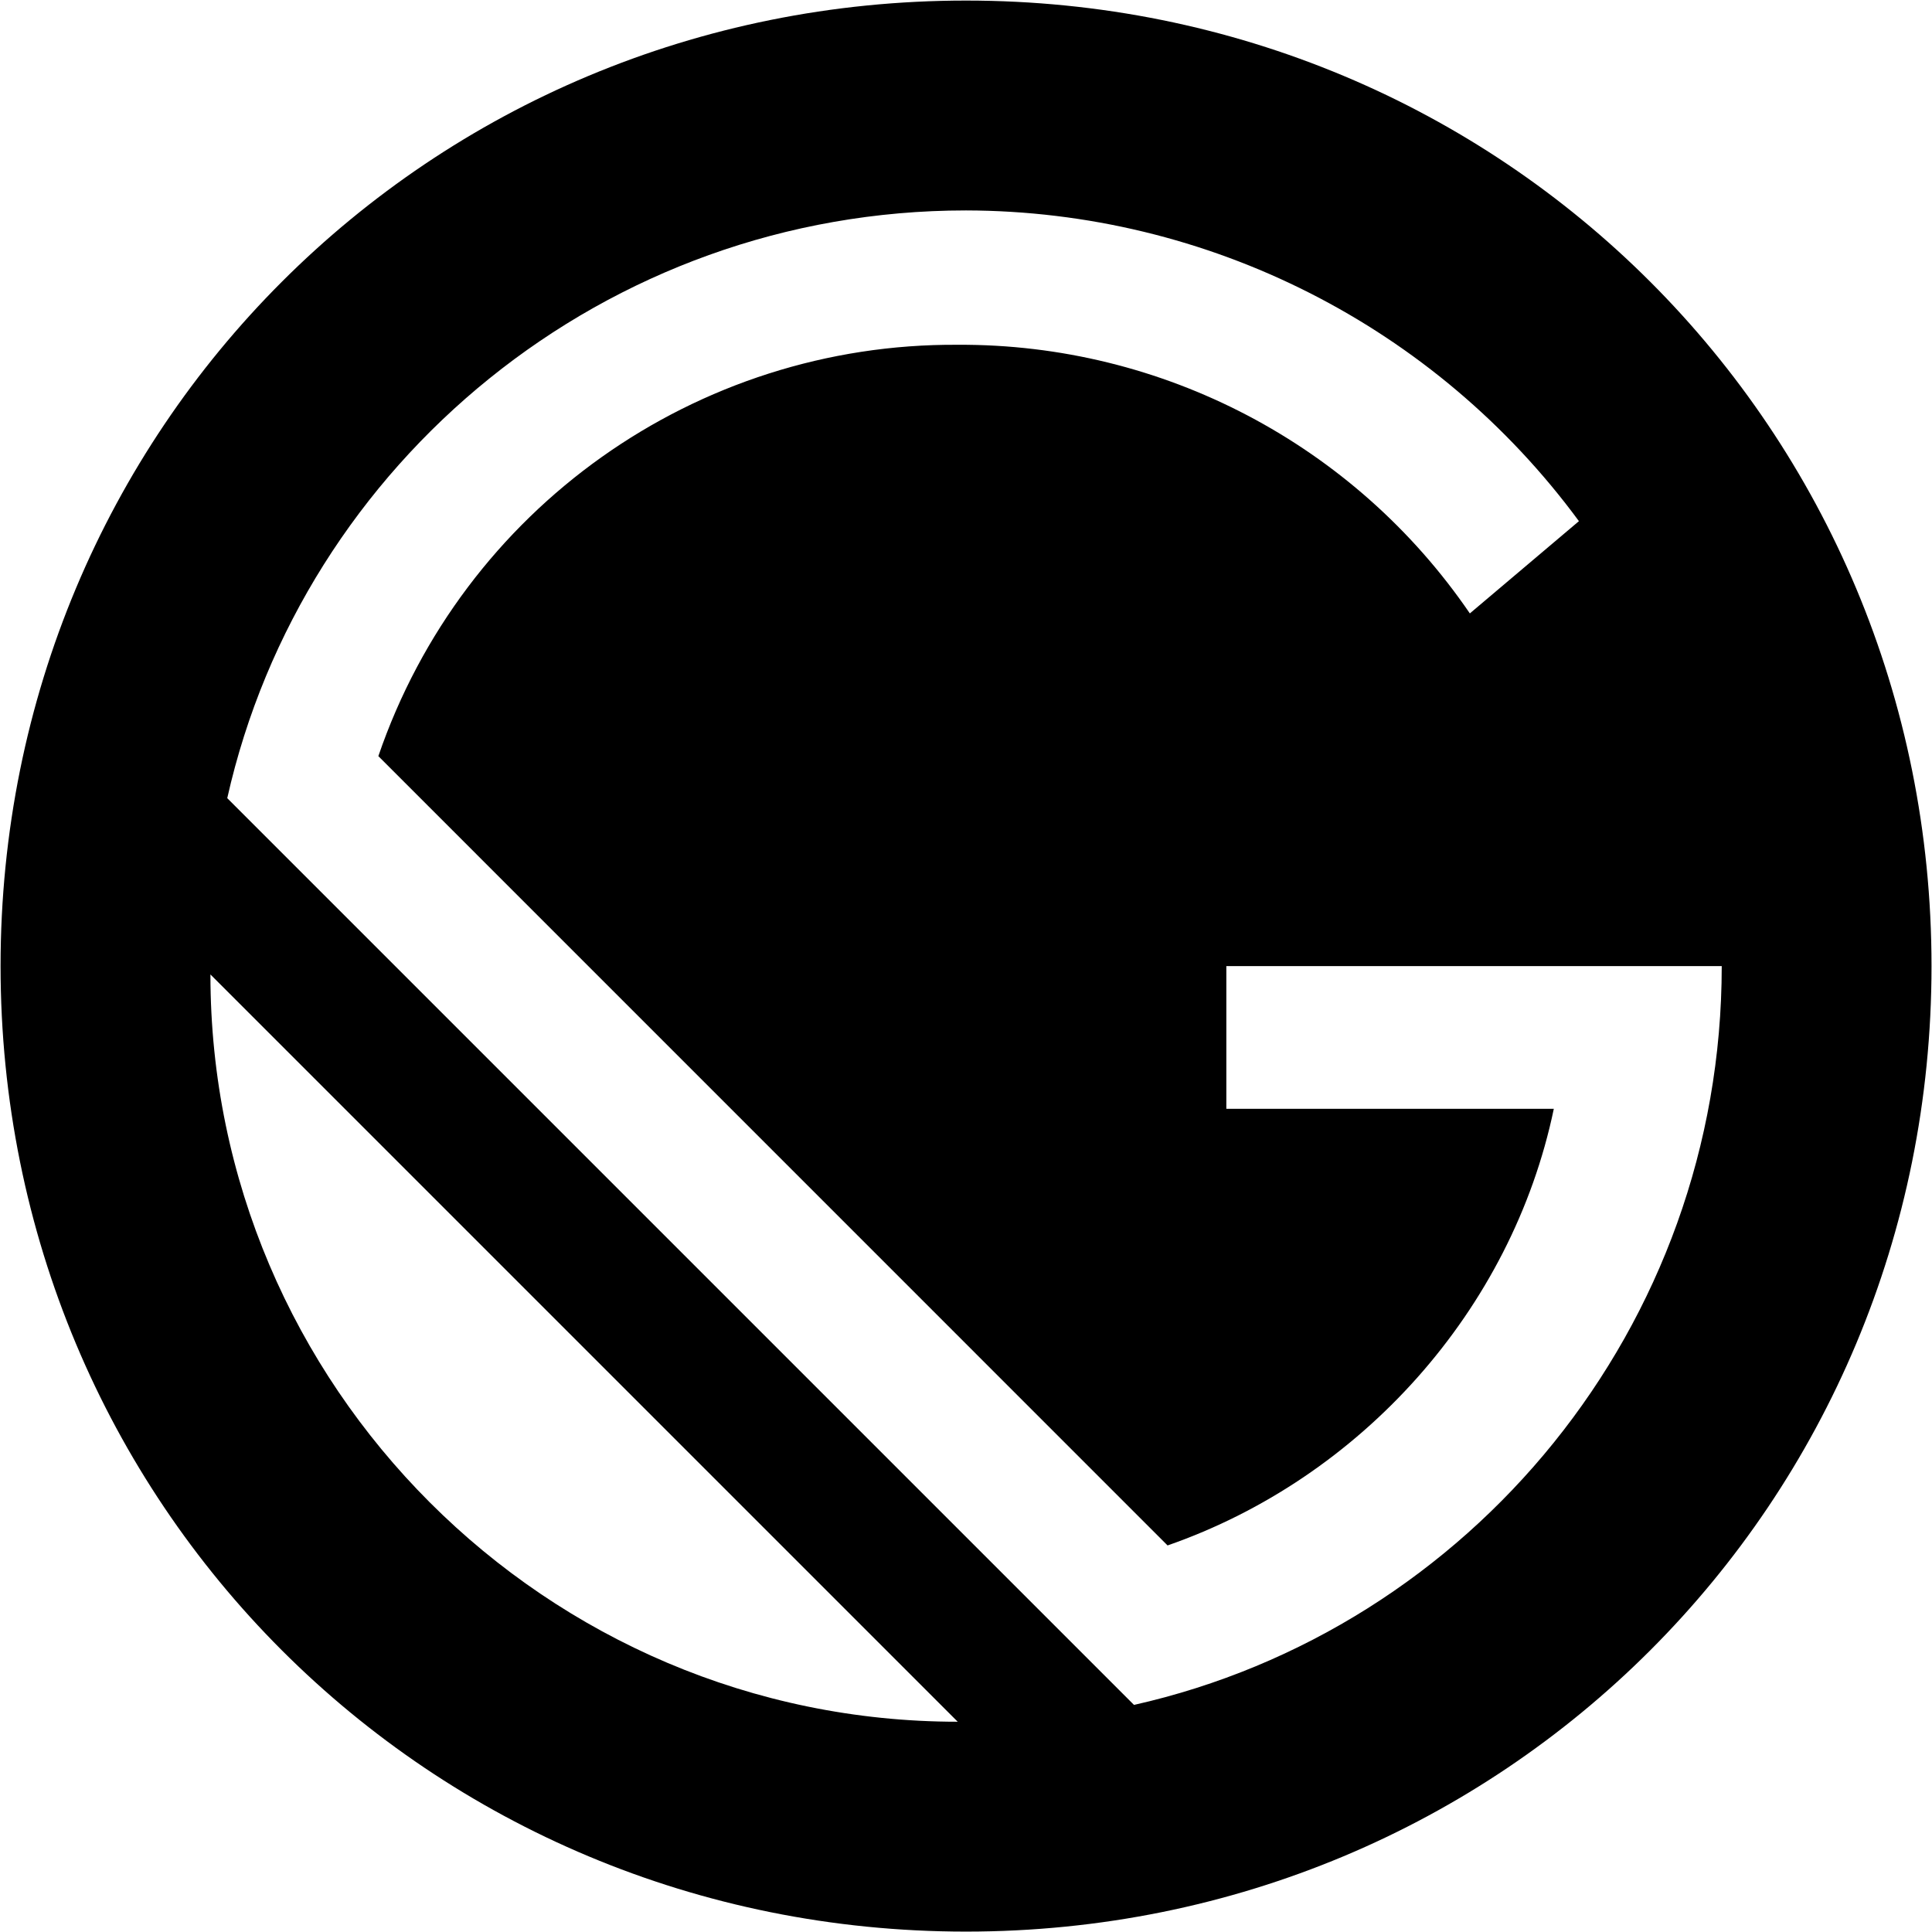
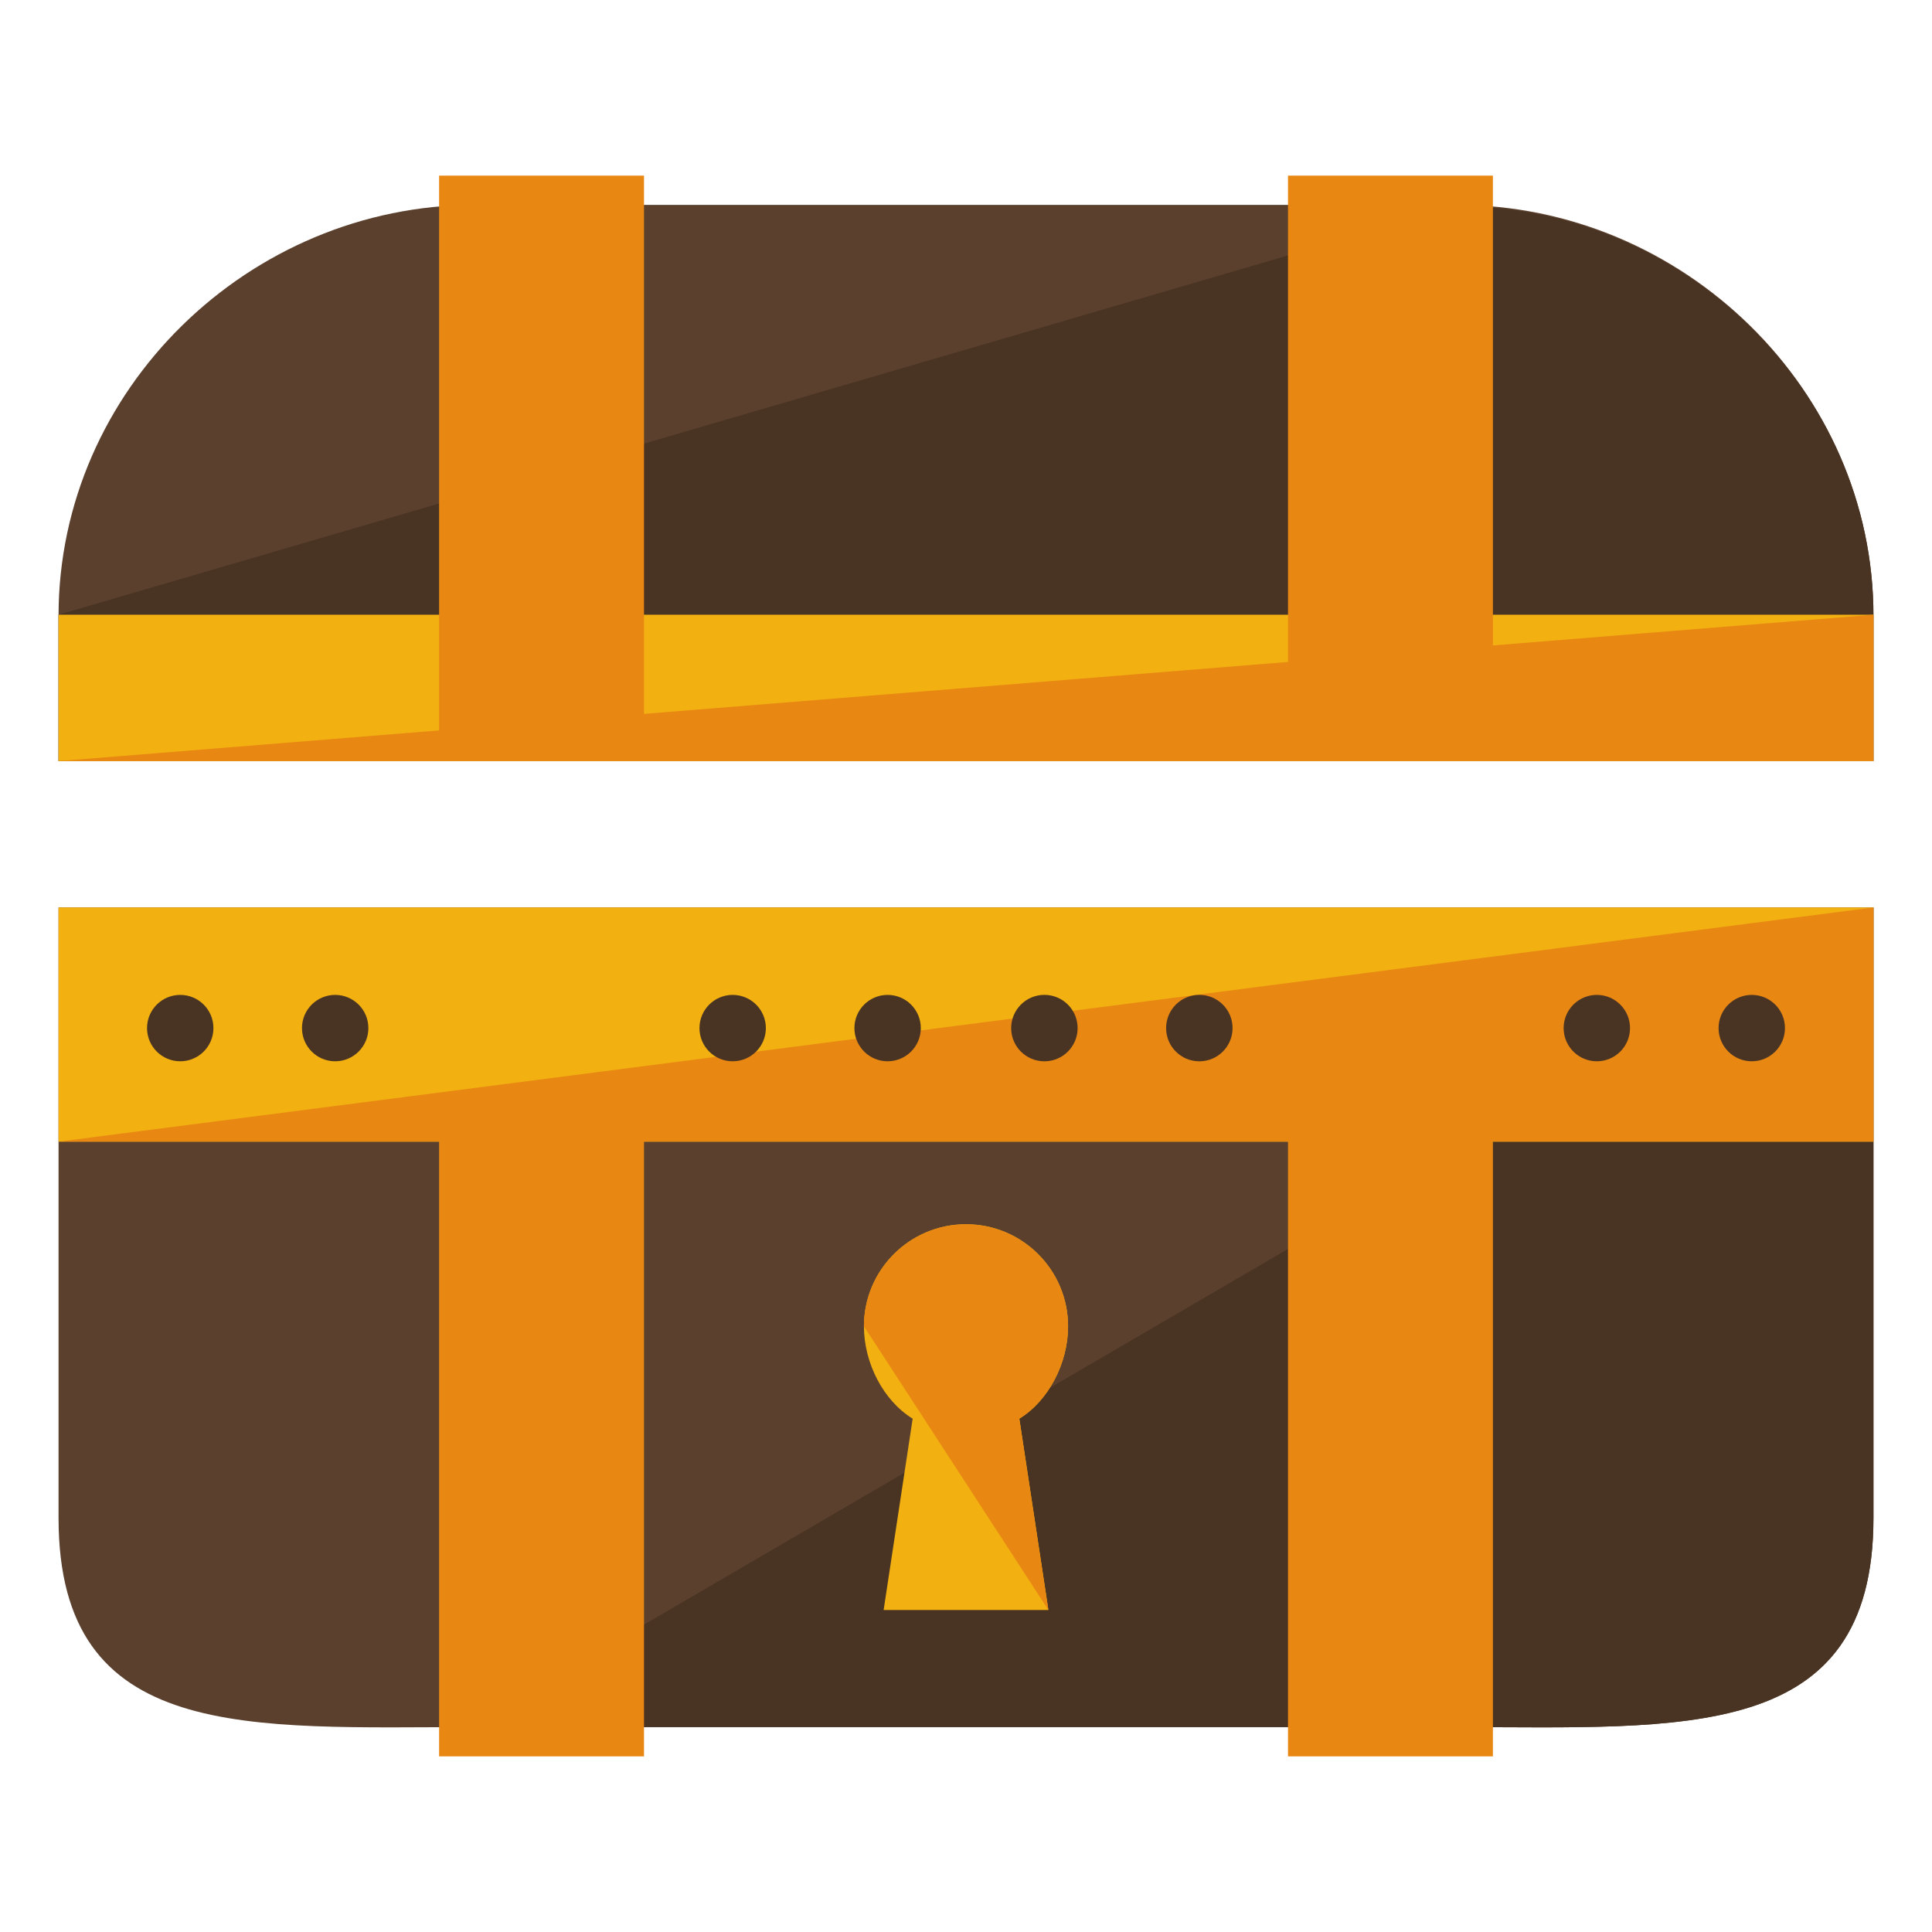
- <svg xmlns="http://www.w3.org/2000/svg" role="img" viewBox="0 0 24 24">
-   <path d="M12.001.007C5.326.007.007 5.326.007 12S5.326 23.995 12 23.995s11.994-5.319 11.994-11.994S18.676.007 12.001.007zM2.614 12.105l9.283 9.283c-5.111 0-9.283-4.172-9.283-9.283zm11.473 9.074L2.823 9.915C3.76 5.743 7.516 2.614 12 2.614a9.476 9.476 0 0 1 7.614 3.86L18.259 7.62a7.657 7.657 0 0 0-6.362-3.337A7.555 7.555 0 0 0 4.7 9.393l9.804 9.805c2.4-.835 4.276-2.92 4.798-5.424h-4.068v-1.773h6.154c0 4.485-3.129 8.24-7.301 9.178z" />
+ <svg xmlns="http://www.w3.org/2000/svg" width="66" height="66">
+   <path fill="#5B402E" d="M2 31v20.854C2 59.572 8.507 59 16.228 59h33.545C57.493 59 64 59.572 64 51.854V31H2z" />
+   <path fill="#493322" d="M16 59h33.772C57.493 59 64 59.572 64 51.854V31" />
+   <path fill="#5B402E" d="M64 26v-4.963C64 13.316 57.493 7 49.772 7H16.228C8.507 7 2 13.316 2 21.037V26h62z" />
+   <path fill="#493322" d="M2 21v5h62v-4.963C64 13.316 57.493 7.04 49.772 7.04" />
+   <path fill="#F2B111" d="M2 31h62v8H2z" />
+   <path fill="#E88813" d="M2 39h62v-8" />
+   <path fill="#F2B111" d="M2 21h62v5H2z" />
+   <path fill="#E88813" d="M2 26h62v-5" />
+   <g fill="#E88813">
+     <path d="M15 6h7v19h-7zM44 6h7v19h-7z" />
+   </g>
+   <g fill="#E88813">
+     <path d="M15 38h7v22h-7zM44 38h7v22h-7z" />
+   </g>
+   <g fill="#493322">
+     <circle cx="25.029" cy="35.121" r="1.134" />
+     <circle cx="30.322" cy="35.121" r="1.134" />
+     <g>
+       <circle cx="35.678" cy="35.121" r="1.135" />
+       <circle cx="40.971" cy="35.121" r="1.135" />
+     </g>
+     <g>
+       <circle cx="6.157" cy="35.121" r="1.134" />
+       <circle cx="11.45" cy="35.121" r="1.134" />
+       <g>
+         <circle cx="54.55" cy="35.121" r="1.134" />
+         <circle cx="59.843" cy="35.121" r="1.134" />
+       </g>
+     </g>
+   </g>
+   <path fill="#F2B111" d="M36.487 45.309a3.487 3.487 0 0 0-6.974 0c0 1.258.667 2.542 1.665 3.155L30.186 55h5.629l-.993-6.536c.998-.613 1.665-1.898 1.665-3.155z" />
+   <path fill="#E88813" d="M35.814 55l-.993-6.536c.999-.613 1.666-1.897 1.666-3.155a3.487 3.487 0 0 0-6.974 0" />
</svg>
